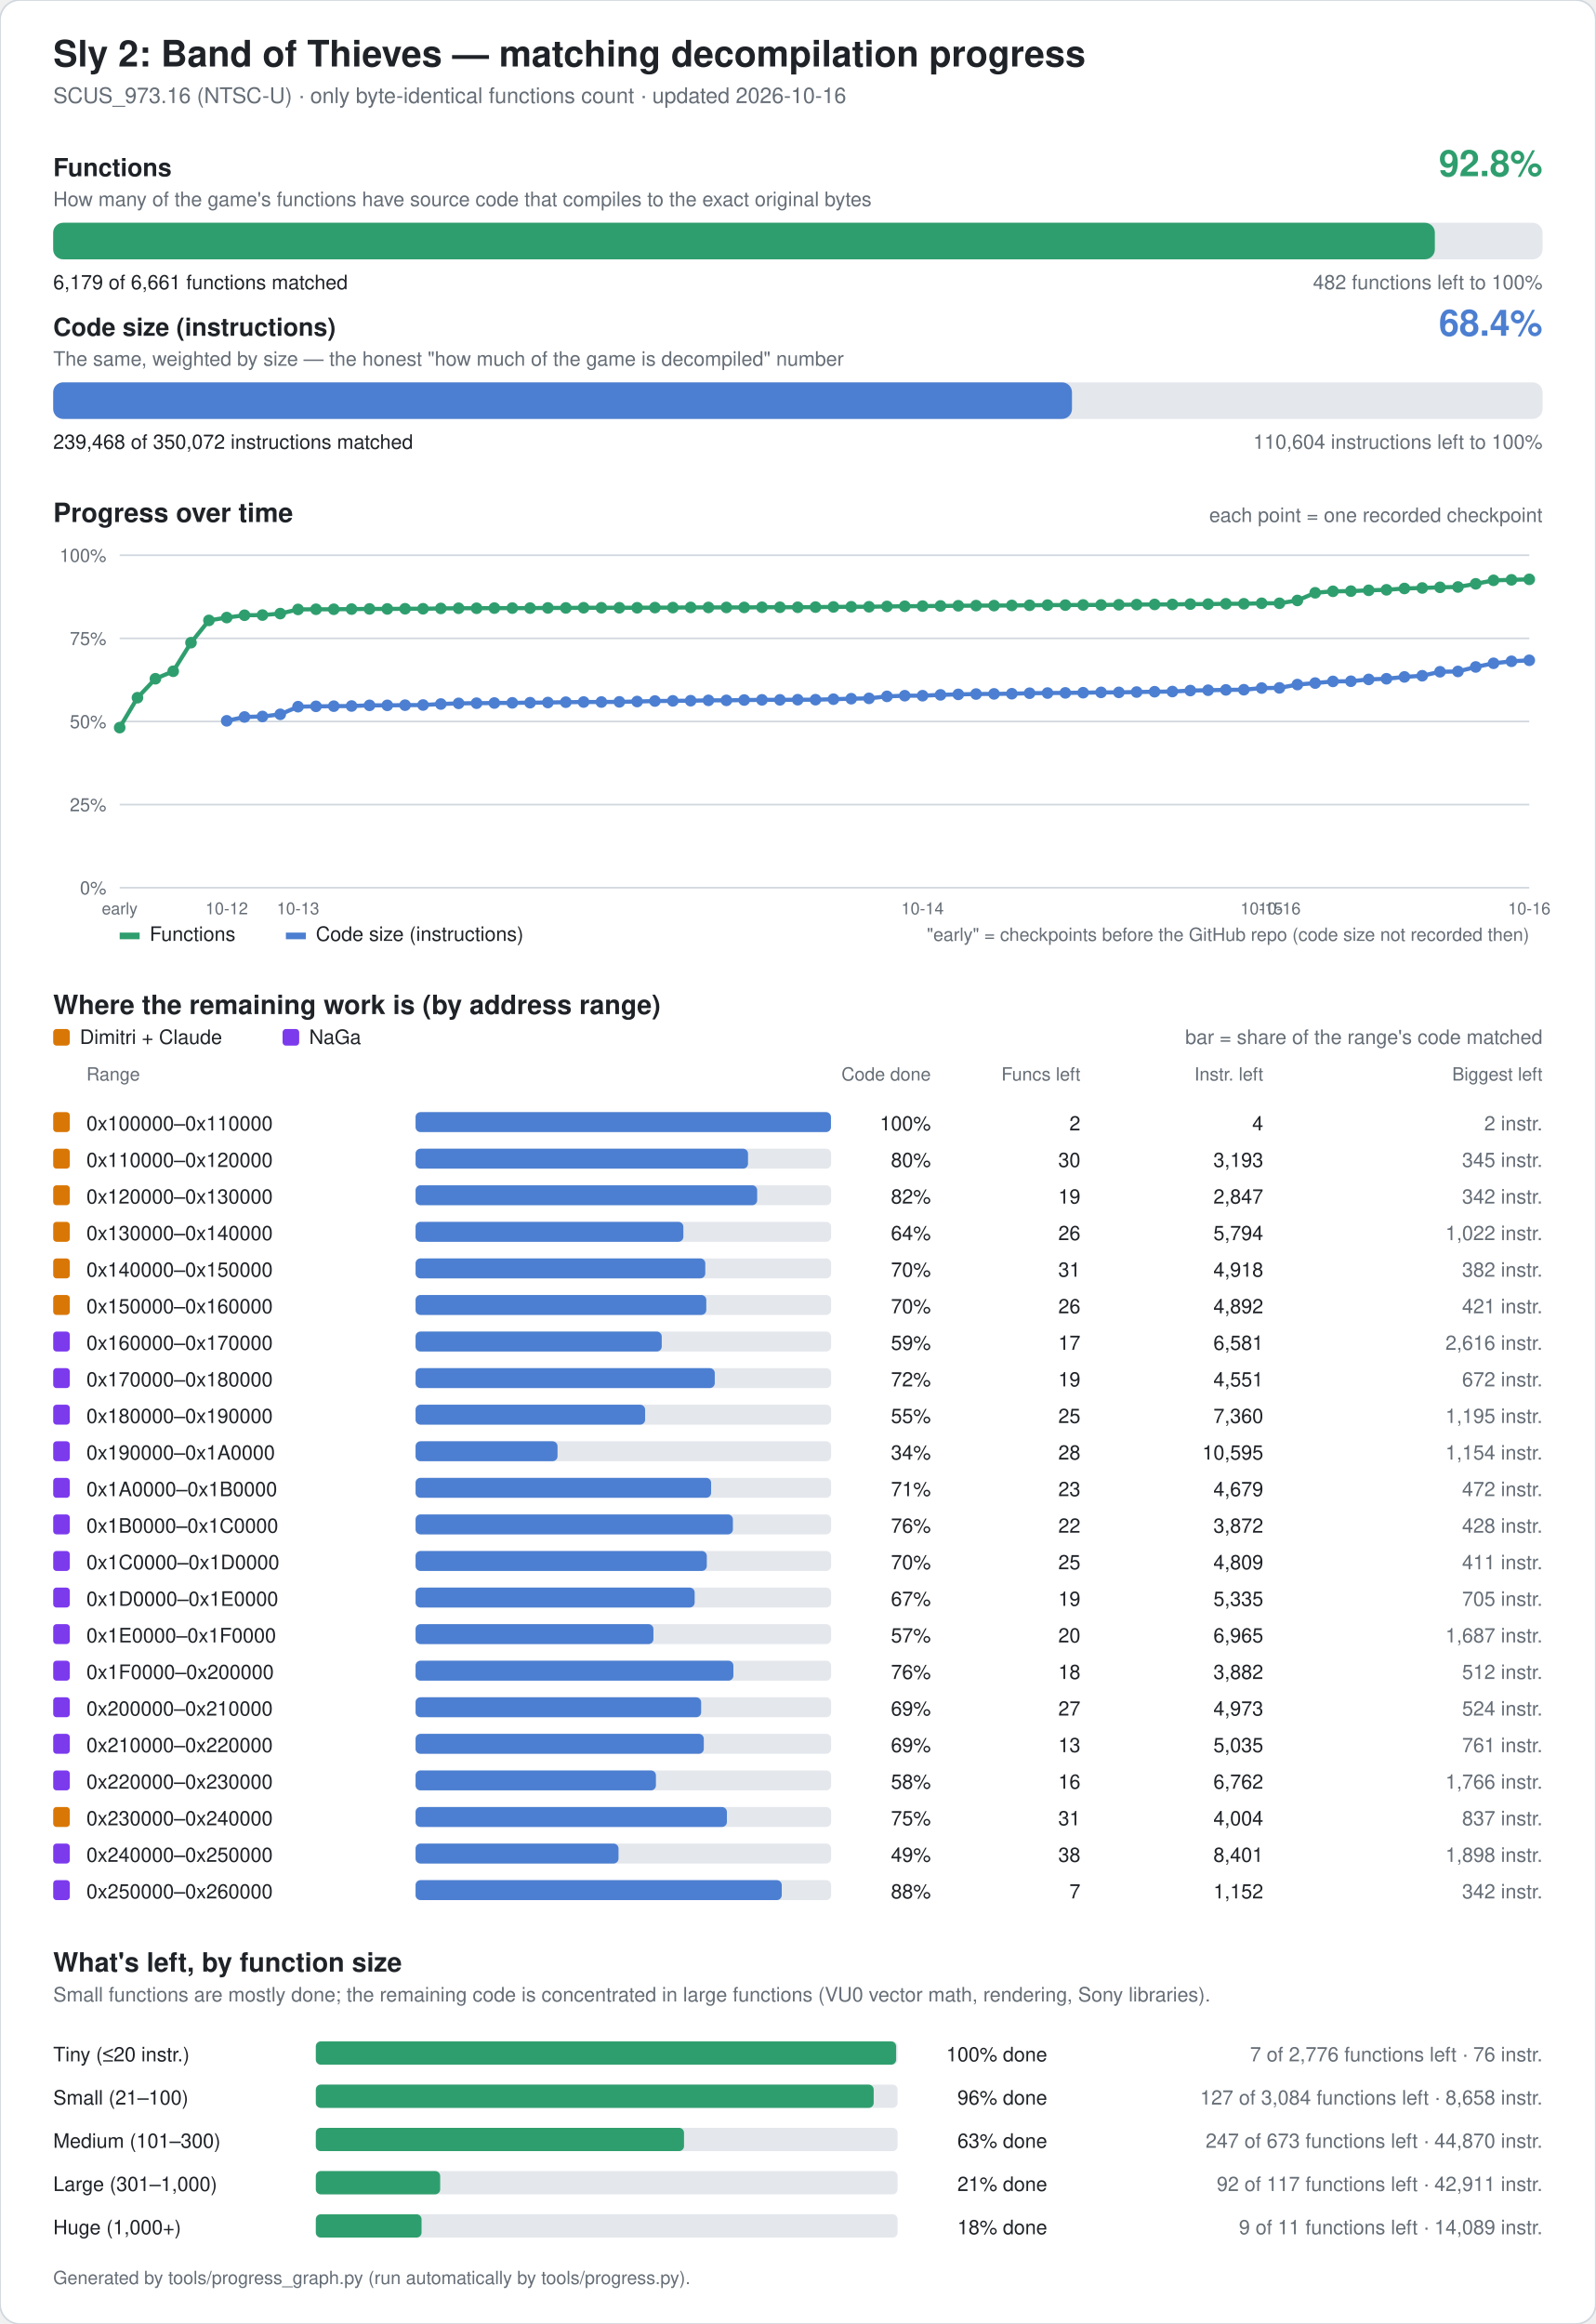
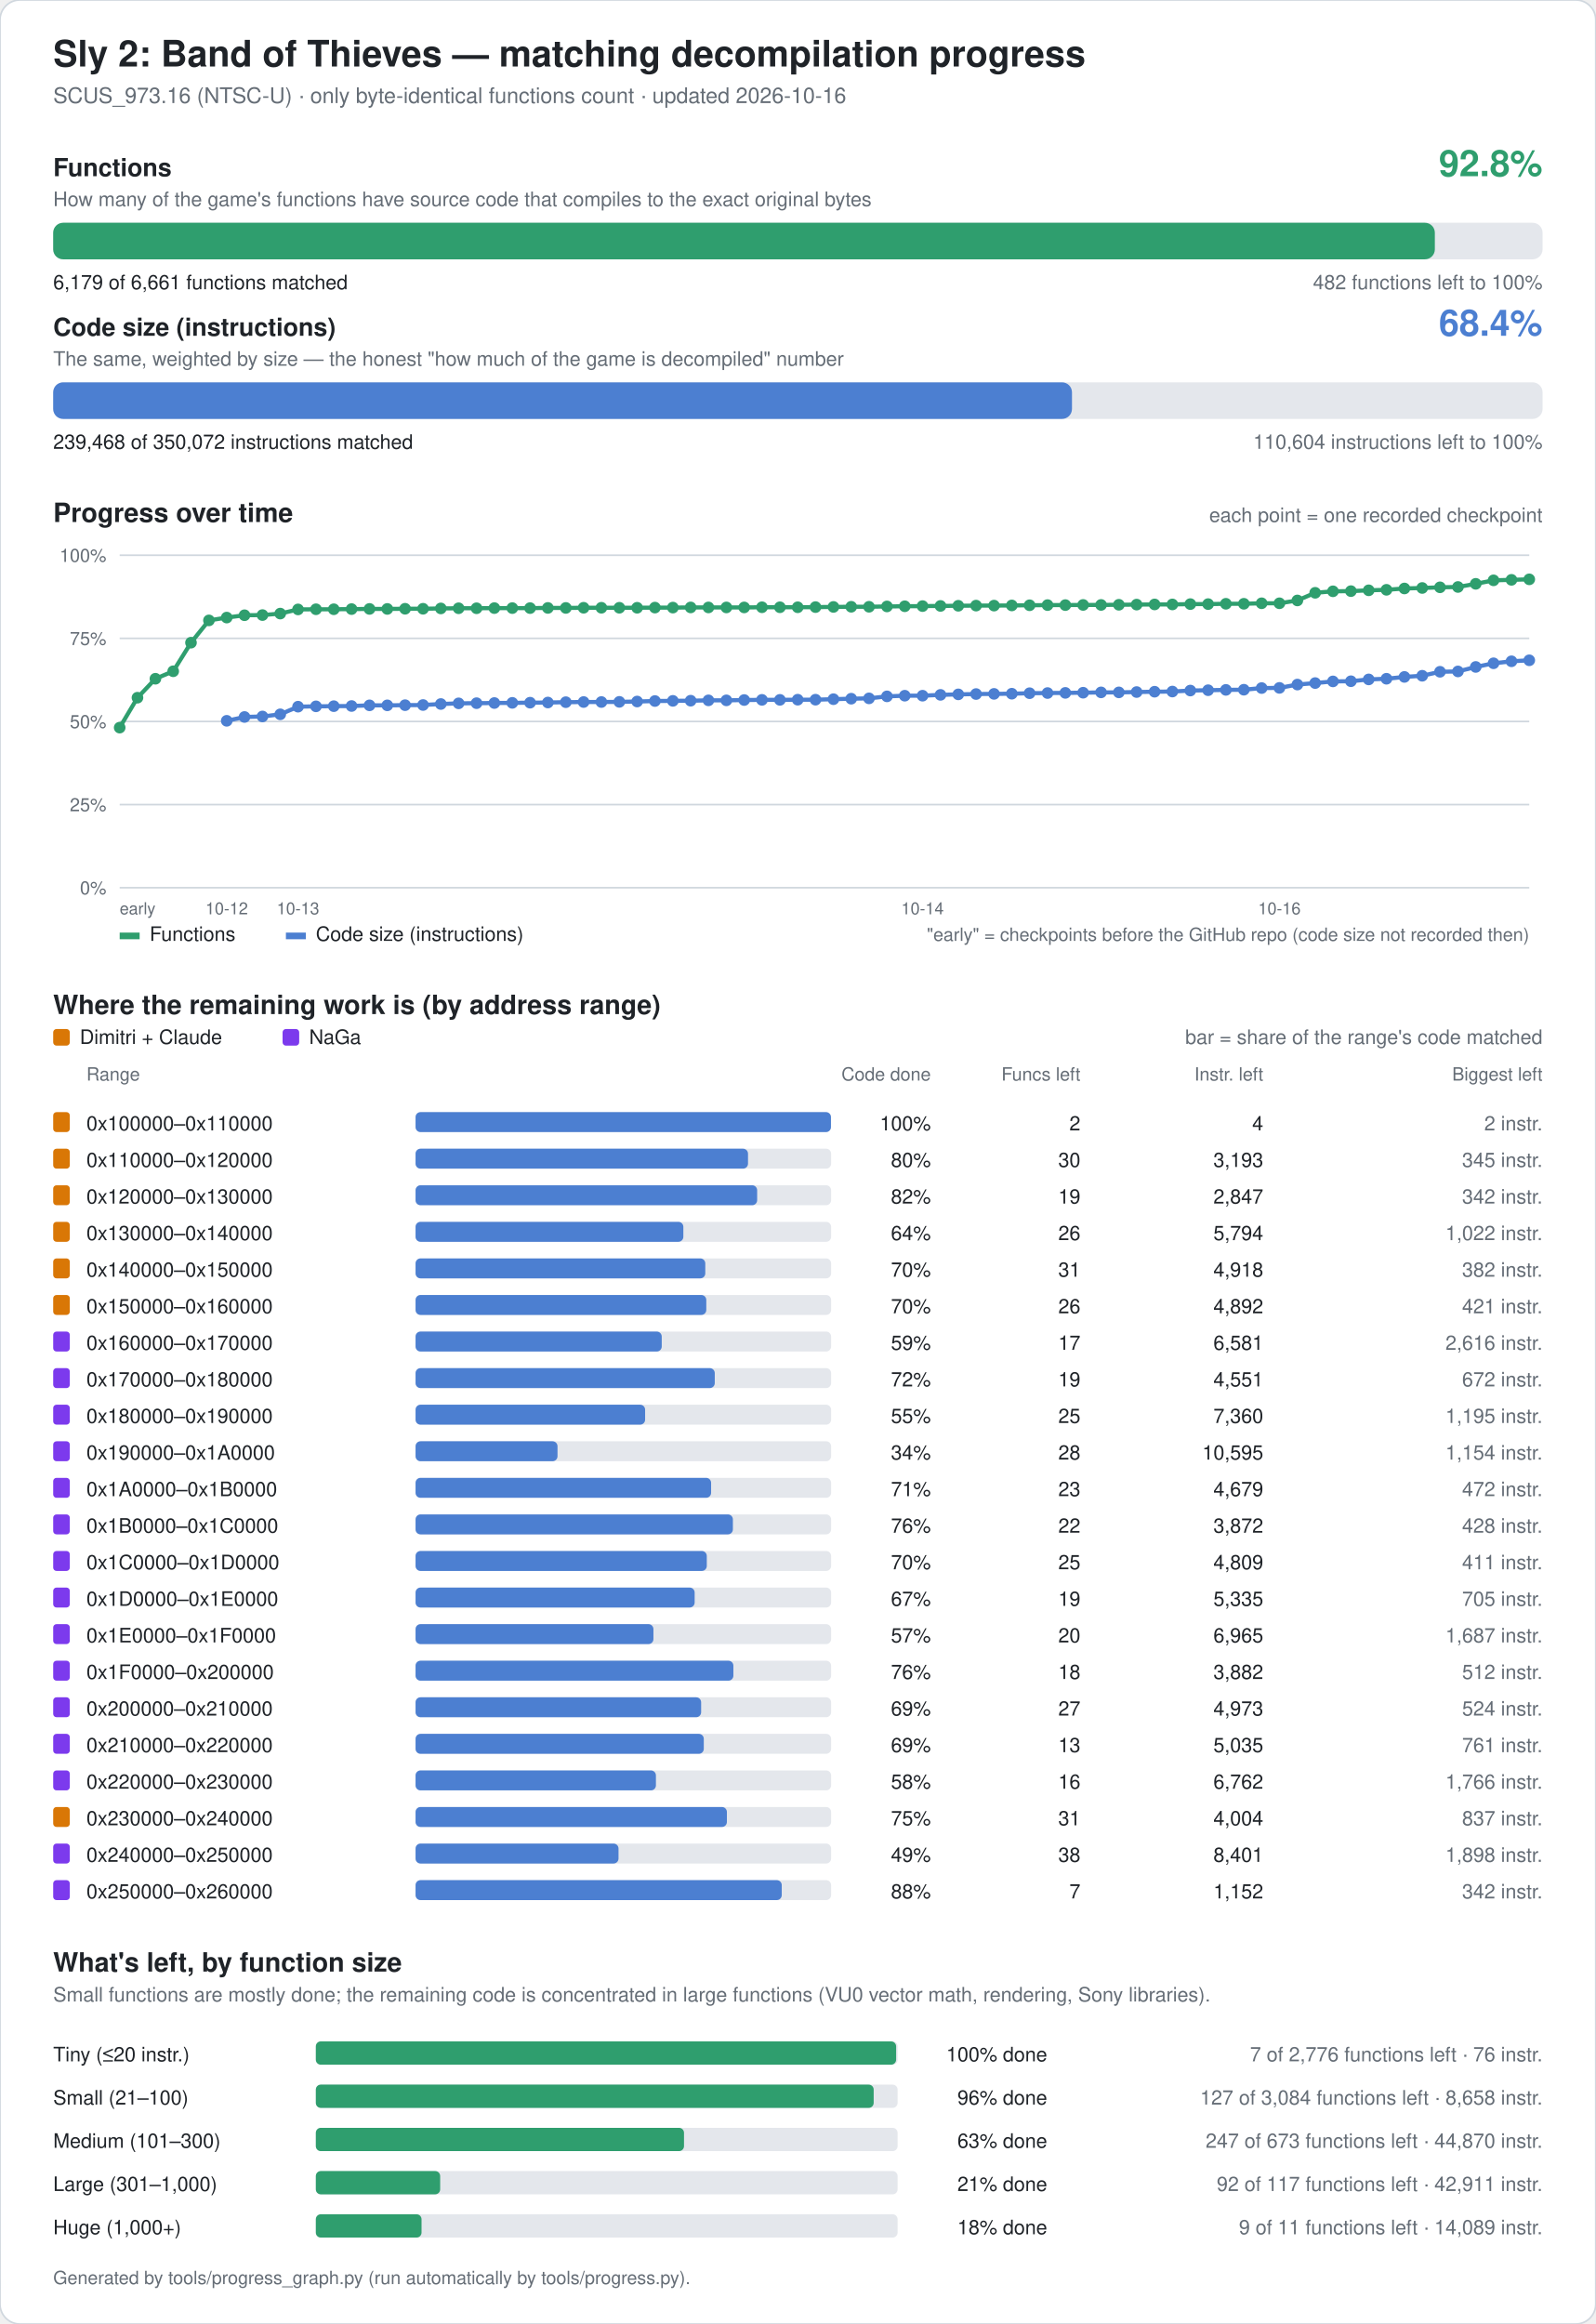
<svg xmlns="http://www.w3.org/2000/svg" width="960" height="1398" viewBox="0 0 960 1398" font-family="-apple-system,BlinkMacSystemFont,Segoe UI,Helvetica,Arial,sans-serif">
  <rect width="960" height="1398" rx="12" fill="#ffffff" stroke="#d0d7de" />
  <text x="32.0" y="40.0" font-size="22" fill="#1f2328" text-anchor="start" font-weight="bold">Sly 2: Band of Thieves — matching decompilation progress</text>
  <text x="32.0" y="62.0" font-size="13" fill="#656d76" text-anchor="start" font-weight="normal">SCUS_973.16 (NTSC-U) · only byte-identical functions count · updated 2026-10-16</text>
  <text x="32.0" y="106.0" font-size="15" fill="#1f2328" text-anchor="start" font-weight="bold">Functions</text>
  <text x="928.0" y="106.0" font-size="22" fill="#2f9e6e" text-anchor="end" font-weight="bold">92.8%</text>
  <text x="32.0" y="124.0" font-size="12" fill="#656d76" text-anchor="start" font-weight="normal">How many of the game's functions have source code that compiles to the exact original bytes</text>
  <rect x="32" y="134" width="896" height="22" rx="6" fill="#e4e7ec" />
  <rect x="32" y="134" width="831.2" height="22" rx="6" fill="#2f9e6e" />
  <text x="32.0" y="174.0" font-size="12" fill="#1f2328" text-anchor="start" font-weight="normal">6,179 of 6,661 functions matched</text>
  <text x="928.0" y="174.0" font-size="12" fill="#656d76" text-anchor="end" font-weight="normal">482 functions left to 100%</text>
  <text x="32.0" y="202.0" font-size="15" fill="#1f2328" text-anchor="start" font-weight="bold">Code size (instructions)</text>
  <text x="928.0" y="202.0" font-size="22" fill="#4c7fd1" text-anchor="end" font-weight="bold">68.4%</text>
  <text x="32.0" y="220.0" font-size="12" fill="#656d76" text-anchor="start" font-weight="normal">The same, weighted by size — the honest "how much of the game is decompiled" number</text>
  <rect x="32" y="230" width="896" height="22" rx="6" fill="#e4e7ec" />
  <rect x="32" y="230" width="612.9" height="22" rx="6" fill="#4c7fd1" />
  <text x="32.0" y="270.0" font-size="12" fill="#1f2328" text-anchor="start" font-weight="normal">239,468 of 350,072 instructions matched</text>
  <text x="928.0" y="270.0" font-size="12" fill="#656d76" text-anchor="end" font-weight="normal">110,604 instructions left to 100%</text>
  <text x="32.0" y="314.0" font-size="16" fill="#1f2328" text-anchor="start" font-weight="bold">Progress over time</text>
  <text x="928.0" y="314.0" font-size="12" fill="#656d76" text-anchor="end" font-weight="normal">each point = one recorded checkpoint</text>
  <line x1="72" y1="534.0" x2="920" y2="534.0" stroke="#d0d7de" stroke-width="1" />
  <text x="64.0" y="538.0" font-size="11" fill="#656d76" text-anchor="end" font-weight="normal">0%</text>
  <line x1="72" y1="484.0" x2="920" y2="484.0" stroke="#d0d7de" stroke-width="1" />
  <text x="64.0" y="488.0" font-size="11" fill="#656d76" text-anchor="end" font-weight="normal">25%</text>
  <line x1="72" y1="434.0" x2="920" y2="434.0" stroke="#d0d7de" stroke-width="1" />
  <text x="64.0" y="438.0" font-size="11" fill="#656d76" text-anchor="end" font-weight="normal">50%</text>
  <line x1="72" y1="384.0" x2="920" y2="384.0" stroke="#d0d7de" stroke-width="1" />
  <text x="64.0" y="388.0" font-size="11" fill="#656d76" text-anchor="end" font-weight="normal">75%</text>
  <line x1="72" y1="334.0" x2="920" y2="334.0" stroke="#d0d7de" stroke-width="1" />
  <text x="64.0" y="338.0" font-size="11" fill="#656d76" text-anchor="end" font-weight="normal">100%</text>
  <polyline fill="none" stroke="#2f9e6e" stroke-width="2.5" stroke-linejoin="round" points="72.0,437.7 82.7,419.7 93.5,408.3 104.2,403.8 114.9,386.6 125.7,373.2 136.4,371.5 147.1,370.1 157.9,370.0 168.6,369.1 179.3,366.6 190.1,366.5 200.8,366.5 211.5,366.4 222.3,366.3 233.0,366.3 243.7,366.2 254.5,366.2 265.2,366.0 275.9,365.9 286.7,365.9 297.4,365.8 308.2,365.8 318.9,365.8 329.6,365.7 340.4,365.7 351.1,365.6 361.8,365.6 372.6,365.6 383.3,365.6 394.0,365.5 404.8,365.5 415.5,365.4 426.2,365.4 437.0,365.4 447.7,365.4 458.4,365.3 469.2,365.3 479.9,365.3 490.6,365.2 501.4,365.1 512.1,365.0 522.8,365.0 533.6,364.8 544.3,364.7 555.0,364.6 565.8,364.5 576.5,364.4 587.2,364.3 598.0,364.3 608.7,364.2 619.4,364.1 630.2,364.0 640.9,364.0 651.6,363.9 662.4,363.9 673.1,363.8 683.8,363.7 694.6,363.6 705.3,363.6 716.1,363.4 726.8,363.4 737.5,363.2 748.3,363.2 759.0,362.9 769.7,362.9 780.5,361.2 791.2,356.6 801.9,355.7 812.7,355.6 823.4,355.1 834.1,354.8 844.9,354.0 855.6,353.7 866.3,353.3 877.1,353.1 887.8,351.2 898.5,349.1 909.3,348.8 920.0,348.5" />
  <circle cx="72.0" cy="437.7" r="3.5" fill="#2f9e6e" />
  <circle cx="82.7" cy="419.7" r="3.5" fill="#2f9e6e" />
  <circle cx="93.5" cy="408.3" r="3.5" fill="#2f9e6e" />
  <circle cx="104.2" cy="403.8" r="3.5" fill="#2f9e6e" />
  <circle cx="114.9" cy="386.6" r="3.5" fill="#2f9e6e" />
  <circle cx="125.7" cy="373.2" r="3.5" fill="#2f9e6e" />
  <circle cx="136.4" cy="371.5" r="3.5" fill="#2f9e6e" />
  <circle cx="147.1" cy="370.1" r="3.5" fill="#2f9e6e" />
  <circle cx="157.9" cy="370.0" r="3.5" fill="#2f9e6e" />
  <circle cx="168.6" cy="369.1" r="3.5" fill="#2f9e6e" />
  <circle cx="179.3" cy="366.6" r="3.5" fill="#2f9e6e" />
  <circle cx="190.1" cy="366.5" r="3.5" fill="#2f9e6e" />
  <circle cx="200.8" cy="366.5" r="3.5" fill="#2f9e6e" />
  <circle cx="211.5" cy="366.4" r="3.5" fill="#2f9e6e" />
  <circle cx="222.3" cy="366.3" r="3.5" fill="#2f9e6e" />
  <circle cx="233.0" cy="366.3" r="3.5" fill="#2f9e6e" />
  <circle cx="243.7" cy="366.2" r="3.5" fill="#2f9e6e" />
  <circle cx="254.5" cy="366.2" r="3.5" fill="#2f9e6e" />
  <circle cx="265.2" cy="366.0" r="3.5" fill="#2f9e6e" />
  <circle cx="275.9" cy="365.9" r="3.5" fill="#2f9e6e" />
  <circle cx="286.7" cy="365.9" r="3.5" fill="#2f9e6e" />
  <circle cx="297.4" cy="365.8" r="3.5" fill="#2f9e6e" />
  <circle cx="308.2" cy="365.8" r="3.5" fill="#2f9e6e" />
  <circle cx="318.9" cy="365.8" r="3.5" fill="#2f9e6e" />
  <circle cx="329.6" cy="365.7" r="3.5" fill="#2f9e6e" />
  <circle cx="340.4" cy="365.7" r="3.5" fill="#2f9e6e" />
  <circle cx="351.1" cy="365.6" r="3.5" fill="#2f9e6e" />
  <circle cx="361.8" cy="365.6" r="3.5" fill="#2f9e6e" />
  <circle cx="372.6" cy="365.6" r="3.5" fill="#2f9e6e" />
  <circle cx="383.3" cy="365.6" r="3.5" fill="#2f9e6e" />
  <circle cx="394.0" cy="365.5" r="3.5" fill="#2f9e6e" />
  <circle cx="404.8" cy="365.5" r="3.5" fill="#2f9e6e" />
  <circle cx="415.5" cy="365.4" r="3.5" fill="#2f9e6e" />
  <circle cx="426.2" cy="365.4" r="3.5" fill="#2f9e6e" />
  <circle cx="437.0" cy="365.4" r="3.5" fill="#2f9e6e" />
  <circle cx="447.7" cy="365.4" r="3.5" fill="#2f9e6e" />
  <circle cx="458.4" cy="365.3" r="3.5" fill="#2f9e6e" />
  <circle cx="469.2" cy="365.3" r="3.5" fill="#2f9e6e" />
  <circle cx="479.9" cy="365.3" r="3.5" fill="#2f9e6e" />
  <circle cx="490.6" cy="365.2" r="3.5" fill="#2f9e6e" />
  <circle cx="501.4" cy="365.1" r="3.5" fill="#2f9e6e" />
  <circle cx="512.1" cy="365.0" r="3.5" fill="#2f9e6e" />
  <circle cx="522.8" cy="365.0" r="3.5" fill="#2f9e6e" />
  <circle cx="533.6" cy="364.8" r="3.5" fill="#2f9e6e" />
  <circle cx="544.3" cy="364.7" r="3.5" fill="#2f9e6e" />
  <circle cx="555.0" cy="364.6" r="3.5" fill="#2f9e6e" />
  <circle cx="565.8" cy="364.5" r="3.5" fill="#2f9e6e" />
  <circle cx="576.5" cy="364.4" r="3.5" fill="#2f9e6e" />
  <circle cx="587.2" cy="364.3" r="3.5" fill="#2f9e6e" />
  <circle cx="598.0" cy="364.3" r="3.5" fill="#2f9e6e" />
  <circle cx="608.7" cy="364.2" r="3.5" fill="#2f9e6e" />
  <circle cx="619.4" cy="364.1" r="3.5" fill="#2f9e6e" />
  <circle cx="630.2" cy="364.0" r="3.5" fill="#2f9e6e" />
  <circle cx="640.9" cy="364.0" r="3.5" fill="#2f9e6e" />
  <circle cx="651.6" cy="363.9" r="3.5" fill="#2f9e6e" />
  <circle cx="662.4" cy="363.9" r="3.5" fill="#2f9e6e" />
  <circle cx="673.1" cy="363.8" r="3.5" fill="#2f9e6e" />
  <circle cx="683.8" cy="363.7" r="3.5" fill="#2f9e6e" />
  <circle cx="694.6" cy="363.6" r="3.5" fill="#2f9e6e" />
  <circle cx="705.3" cy="363.6" r="3.5" fill="#2f9e6e" />
  <circle cx="716.1" cy="363.4" r="3.5" fill="#2f9e6e" />
  <circle cx="726.8" cy="363.4" r="3.5" fill="#2f9e6e" />
  <circle cx="737.5" cy="363.2" r="3.5" fill="#2f9e6e" />
  <circle cx="748.3" cy="363.2" r="3.5" fill="#2f9e6e" />
  <circle cx="759.0" cy="362.9" r="3.5" fill="#2f9e6e" />
  <circle cx="769.7" cy="362.9" r="3.5" fill="#2f9e6e" />
  <circle cx="780.5" cy="361.2" r="3.5" fill="#2f9e6e" />
  <circle cx="791.2" cy="356.6" r="3.5" fill="#2f9e6e" />
  <circle cx="801.9" cy="355.7" r="3.5" fill="#2f9e6e" />
  <circle cx="812.7" cy="355.6" r="3.5" fill="#2f9e6e" />
  <circle cx="823.4" cy="355.1" r="3.5" fill="#2f9e6e" />
  <circle cx="834.1" cy="354.8" r="3.5" fill="#2f9e6e" />
  <circle cx="844.9" cy="354.0" r="3.5" fill="#2f9e6e" />
  <circle cx="855.6" cy="353.7" r="3.5" fill="#2f9e6e" />
  <circle cx="866.3" cy="353.3" r="3.5" fill="#2f9e6e" />
  <circle cx="877.1" cy="353.1" r="3.5" fill="#2f9e6e" />
  <circle cx="887.8" cy="351.2" r="3.5" fill="#2f9e6e" />
  <circle cx="898.5" cy="349.1" r="3.5" fill="#2f9e6e" />
  <circle cx="909.3" cy="348.8" r="3.5" fill="#2f9e6e" />
  <circle cx="920.0" cy="348.5" r="3.5" fill="#2f9e6e" />
  <polyline fill="none" stroke="#4c7fd1" stroke-width="2.5" stroke-linejoin="round" points="136.4,433.6 147.1,431.3 157.9,431.0 168.6,429.7 179.3,425.1 190.1,424.9 200.8,424.8 211.5,424.7 222.3,424.3 233.0,424.3 243.7,424.2 254.5,424.1 265.2,423.5 275.9,423.1 286.7,423.0 297.4,422.9 308.2,422.8 318.9,422.7 329.6,422.6 340.4,422.4 351.1,422.3 361.8,422.3 372.6,422.2 383.3,422.0 394.0,421.7 404.8,421.6 415.5,421.5 426.2,421.3 437.0,421.3 447.7,421.1 458.4,421.0 469.2,421.0 479.9,420.9 490.6,420.9 501.4,420.6 512.1,420.3 522.8,420.1 533.6,418.9 544.3,418.5 555.0,418.5 565.8,418.0 576.5,417.7 587.2,417.5 598.0,417.4 608.7,417.3 619.4,417.0 630.2,416.9 640.9,416.8 651.6,416.7 662.4,416.5 673.1,416.5 683.8,416.3 694.6,416.1 705.3,416.0 716.1,415.4 726.8,415.2 737.5,415.0 748.3,414.9 759.0,413.9 769.7,413.8 780.5,411.8 791.2,410.9 801.9,409.9 812.7,409.8 823.4,408.7 834.1,408.3 844.9,407.2 855.6,406.5 866.3,404.1 877.1,403.9 887.8,401.2 898.5,399.0 909.3,397.8 920.0,397.2" />
  <circle cx="136.4" cy="433.6" r="3.5" fill="#4c7fd1" />
  <circle cx="147.1" cy="431.3" r="3.5" fill="#4c7fd1" />
  <circle cx="157.9" cy="431.0" r="3.5" fill="#4c7fd1" />
  <circle cx="168.6" cy="429.7" r="3.5" fill="#4c7fd1" />
  <circle cx="179.3" cy="425.1" r="3.5" fill="#4c7fd1" />
  <circle cx="190.1" cy="424.9" r="3.5" fill="#4c7fd1" />
  <circle cx="200.8" cy="424.8" r="3.5" fill="#4c7fd1" />
  <circle cx="211.5" cy="424.7" r="3.5" fill="#4c7fd1" />
  <circle cx="222.3" cy="424.3" r="3.5" fill="#4c7fd1" />
  <circle cx="233.0" cy="424.3" r="3.5" fill="#4c7fd1" />
  <circle cx="243.7" cy="424.2" r="3.5" fill="#4c7fd1" />
  <circle cx="254.5" cy="424.1" r="3.5" fill="#4c7fd1" />
  <circle cx="265.2" cy="423.5" r="3.5" fill="#4c7fd1" />
  <circle cx="275.9" cy="423.1" r="3.5" fill="#4c7fd1" />
  <circle cx="286.7" cy="423.0" r="3.5" fill="#4c7fd1" />
  <circle cx="297.4" cy="422.9" r="3.5" fill="#4c7fd1" />
  <circle cx="308.2" cy="422.8" r="3.5" fill="#4c7fd1" />
  <circle cx="318.9" cy="422.7" r="3.5" fill="#4c7fd1" />
  <circle cx="329.6" cy="422.6" r="3.5" fill="#4c7fd1" />
  <circle cx="340.4" cy="422.4" r="3.5" fill="#4c7fd1" />
  <circle cx="351.1" cy="422.3" r="3.5" fill="#4c7fd1" />
  <circle cx="361.8" cy="422.3" r="3.5" fill="#4c7fd1" />
  <circle cx="372.6" cy="422.2" r="3.5" fill="#4c7fd1" />
  <circle cx="383.3" cy="422.0" r="3.5" fill="#4c7fd1" />
  <circle cx="394.0" cy="421.7" r="3.5" fill="#4c7fd1" />
  <circle cx="404.8" cy="421.6" r="3.5" fill="#4c7fd1" />
  <circle cx="415.5" cy="421.5" r="3.5" fill="#4c7fd1" />
  <circle cx="426.2" cy="421.3" r="3.5" fill="#4c7fd1" />
  <circle cx="437.0" cy="421.3" r="3.5" fill="#4c7fd1" />
  <circle cx="447.7" cy="421.1" r="3.5" fill="#4c7fd1" />
  <circle cx="458.4" cy="421.0" r="3.5" fill="#4c7fd1" />
  <circle cx="469.2" cy="421.0" r="3.5" fill="#4c7fd1" />
  <circle cx="479.9" cy="420.9" r="3.5" fill="#4c7fd1" />
  <circle cx="490.6" cy="420.9" r="3.5" fill="#4c7fd1" />
  <circle cx="501.4" cy="420.6" r="3.5" fill="#4c7fd1" />
  <circle cx="512.1" cy="420.3" r="3.5" fill="#4c7fd1" />
  <circle cx="522.8" cy="420.1" r="3.5" fill="#4c7fd1" />
  <circle cx="533.6" cy="418.9" r="3.5" fill="#4c7fd1" />
  <circle cx="544.3" cy="418.5" r="3.5" fill="#4c7fd1" />
  <circle cx="555.0" cy="418.5" r="3.5" fill="#4c7fd1" />
  <circle cx="565.8" cy="418.0" r="3.5" fill="#4c7fd1" />
  <circle cx="576.5" cy="417.7" r="3.5" fill="#4c7fd1" />
  <circle cx="587.2" cy="417.5" r="3.5" fill="#4c7fd1" />
  <circle cx="598.0" cy="417.4" r="3.5" fill="#4c7fd1" />
  <circle cx="608.7" cy="417.3" r="3.5" fill="#4c7fd1" />
  <circle cx="619.4" cy="417.0" r="3.5" fill="#4c7fd1" />
  <circle cx="630.2" cy="416.9" r="3.5" fill="#4c7fd1" />
  <circle cx="640.9" cy="416.8" r="3.5" fill="#4c7fd1" />
  <circle cx="651.6" cy="416.7" r="3.5" fill="#4c7fd1" />
  <circle cx="662.4" cy="416.5" r="3.5" fill="#4c7fd1" />
  <circle cx="673.1" cy="416.5" r="3.5" fill="#4c7fd1" />
  <circle cx="683.8" cy="416.3" r="3.5" fill="#4c7fd1" />
  <circle cx="694.6" cy="416.1" r="3.5" fill="#4c7fd1" />
  <circle cx="705.3" cy="416.0" r="3.5" fill="#4c7fd1" />
  <circle cx="716.1" cy="415.4" r="3.5" fill="#4c7fd1" />
  <circle cx="726.8" cy="415.2" r="3.5" fill="#4c7fd1" />
  <circle cx="737.5" cy="415.0" r="3.5" fill="#4c7fd1" />
  <circle cx="748.3" cy="414.9" r="3.5" fill="#4c7fd1" />
  <circle cx="759.0" cy="413.9" r="3.5" fill="#4c7fd1" />
  <circle cx="769.7" cy="413.8" r="3.5" fill="#4c7fd1" />
  <circle cx="780.5" cy="411.8" r="3.5" fill="#4c7fd1" />
  <circle cx="791.2" cy="410.9" r="3.5" fill="#4c7fd1" />
  <circle cx="801.9" cy="409.9" r="3.5" fill="#4c7fd1" />
  <circle cx="812.7" cy="409.8" r="3.5" fill="#4c7fd1" />
  <circle cx="823.4" cy="408.7" r="3.5" fill="#4c7fd1" />
  <circle cx="834.1" cy="408.3" r="3.5" fill="#4c7fd1" />
  <circle cx="844.9" cy="407.2" r="3.5" fill="#4c7fd1" />
  <circle cx="855.6" cy="406.5" r="3.5" fill="#4c7fd1" />
  <circle cx="866.3" cy="404.1" r="3.5" fill="#4c7fd1" />
  <circle cx="877.1" cy="403.9" r="3.5" fill="#4c7fd1" />
  <circle cx="887.8" cy="401.2" r="3.5" fill="#4c7fd1" />
  <circle cx="898.5" cy="399.0" r="3.5" fill="#4c7fd1" />
  <circle cx="909.3" cy="397.8" r="3.5" fill="#4c7fd1" />
  <circle cx="920.0" cy="397.2" r="3.5" fill="#4c7fd1" />
-   <text x="72.0" y="550.0" font-size="10" fill="#656d76" text-anchor="middle" font-weight="normal">early</text>
+   <text x="72.0" y="550.0" font-size="10" fill="#656d76" text-anchor="start" font-weight="normal">early</text>
  <text x="136.4" y="550.0" font-size="10" fill="#656d76" text-anchor="middle" font-weight="normal">10-12</text>
  <text x="179.3" y="550.0" font-size="10" fill="#656d76" text-anchor="middle" font-weight="normal">10-13</text>
  <text x="555.0" y="550.0" font-size="10" fill="#656d76" text-anchor="middle" font-weight="normal">10-14</text>
-   <text x="759.0" y="550.0" font-size="10" fill="#656d76" text-anchor="middle" font-weight="normal">10-15</text>
  <text x="769.7" y="550.0" font-size="10" fill="#656d76" text-anchor="middle" font-weight="normal">10-16</text>
-   <text x="920.0" y="550.0" font-size="10" fill="#656d76" text-anchor="middle" font-weight="normal">10-16</text>
  <rect x="72" y="561" width="12" height="4" fill="#2f9e6e" />
  <text x="90.0" y="566.0" font-size="12" fill="#1f2328" text-anchor="start" font-weight="normal">Functions</text>
  <rect x="172" y="561" width="12" height="4" fill="#4c7fd1" />
  <text x="190.0" y="566.0" font-size="12" fill="#1f2328" text-anchor="start" font-weight="normal">Code size (instructions)</text>
  <text x="920.0" y="566.0" font-size="11" fill="#656d76" text-anchor="end" font-weight="normal">"early" = checkpoints before the GitHub repo (code size not recorded then)</text>
  <text x="32.0" y="610.0" font-size="16" fill="#1f2328" text-anchor="start" font-weight="bold">Where the remaining work is (by address range)</text>
  <rect x="32" y="619" width="10" height="10" rx="2" fill="#d97706" />
  <text x="48.0" y="628.0" font-size="12" fill="#1f2328" text-anchor="start" font-weight="normal">Dimitri + Claude</text>
  <rect x="170" y="619" width="10" height="10" rx="2" fill="#7c3aed" />
  <text x="186.0" y="628.0" font-size="12" fill="#1f2328" text-anchor="start" font-weight="normal">NaGa</text>
  <text x="928.0" y="628.0" font-size="12" fill="#656d76" text-anchor="end" font-weight="normal">bar = share of the range's code matched</text>
  <text x="52.0" y="650.0" font-size="11" fill="#656d76" text-anchor="start" font-weight="normal">Range</text>
  <text x="560.0" y="650.0" font-size="11" fill="#656d76" text-anchor="end" font-weight="normal">Code done</text>
  <text x="650.0" y="650.0" font-size="11" fill="#656d76" text-anchor="end" font-weight="normal">Funcs left</text>
  <text x="760.0" y="650.0" font-size="11" fill="#656d76" text-anchor="end" font-weight="normal">Instr. left</text>
  <text x="928.0" y="650.0" font-size="11" fill="#656d76" text-anchor="end" font-weight="normal">Biggest left</text>
  <rect x="32" y="669" width="10" height="12" rx="2" fill="#d97706" />
  <text x="52.0" y="680.0" font-size="12" fill="#1f2328" text-anchor="start" font-weight="normal">0x100000–0x110000</text>
  <rect x="250" y="669" width="250" height="12" rx="3" fill="#e4e7ec" />
  <rect x="250" y="669" width="249.9" height="12" rx="3" fill="#4c7fd1" />
  <text x="560.0" y="680.0" font-size="12" fill="#1f2328" text-anchor="end" font-weight="normal">100%</text>
  <text x="650.0" y="680.0" font-size="12" fill="#1f2328" text-anchor="end" font-weight="normal">2</text>
  <text x="760.0" y="680.0" font-size="12" fill="#1f2328" text-anchor="end" font-weight="normal">4</text>
  <text x="928.0" y="680.0" font-size="12" fill="#656d76" text-anchor="end" font-weight="normal">2 instr.</text>
  <rect x="32" y="691" width="10" height="12" rx="2" fill="#d97706" />
  <text x="52.0" y="702.0" font-size="12" fill="#1f2328" text-anchor="start" font-weight="normal">0x110000–0x120000</text>
  <rect x="250" y="691" width="250" height="12" rx="3" fill="#e4e7ec" />
  <rect x="250" y="691" width="200.0" height="12" rx="3" fill="#4c7fd1" />
  <text x="560.0" y="702.0" font-size="12" fill="#1f2328" text-anchor="end" font-weight="normal">80%</text>
  <text x="650.0" y="702.0" font-size="12" fill="#1f2328" text-anchor="end" font-weight="normal">30</text>
  <text x="760.0" y="702.0" font-size="12" fill="#1f2328" text-anchor="end" font-weight="normal">3,193</text>
  <text x="928.0" y="702.0" font-size="12" fill="#656d76" text-anchor="end" font-weight="normal">345 instr.</text>
  <rect x="32" y="713" width="10" height="12" rx="2" fill="#d97706" />
  <text x="52.0" y="724.0" font-size="12" fill="#1f2328" text-anchor="start" font-weight="normal">0x120000–0x130000</text>
  <rect x="250" y="713" width="250" height="12" rx="3" fill="#e4e7ec" />
  <rect x="250" y="713" width="205.5" height="12" rx="3" fill="#4c7fd1" />
  <text x="560.0" y="724.0" font-size="12" fill="#1f2328" text-anchor="end" font-weight="normal">82%</text>
  <text x="650.0" y="724.0" font-size="12" fill="#1f2328" text-anchor="end" font-weight="normal">19</text>
  <text x="760.0" y="724.0" font-size="12" fill="#1f2328" text-anchor="end" font-weight="normal">2,847</text>
  <text x="928.0" y="724.0" font-size="12" fill="#656d76" text-anchor="end" font-weight="normal">342 instr.</text>
  <rect x="32" y="735" width="10" height="12" rx="2" fill="#d97706" />
  <text x="52.0" y="746.0" font-size="12" fill="#1f2328" text-anchor="start" font-weight="normal">0x130000–0x140000</text>
  <rect x="250" y="735" width="250" height="12" rx="3" fill="#e4e7ec" />
  <rect x="250" y="735" width="161.1" height="12" rx="3" fill="#4c7fd1" />
  <text x="560.0" y="746.0" font-size="12" fill="#1f2328" text-anchor="end" font-weight="normal">64%</text>
  <text x="650.0" y="746.0" font-size="12" fill="#1f2328" text-anchor="end" font-weight="normal">26</text>
  <text x="760.0" y="746.0" font-size="12" fill="#1f2328" text-anchor="end" font-weight="normal">5,794</text>
  <text x="928.0" y="746.0" font-size="12" fill="#656d76" text-anchor="end" font-weight="normal">1,022 instr.</text>
  <rect x="32" y="757" width="10" height="12" rx="2" fill="#d97706" />
  <text x="52.0" y="768.0" font-size="12" fill="#1f2328" text-anchor="start" font-weight="normal">0x140000–0x150000</text>
  <rect x="250" y="757" width="250" height="12" rx="3" fill="#e4e7ec" />
  <rect x="250" y="757" width="174.3" height="12" rx="3" fill="#4c7fd1" />
  <text x="560.0" y="768.0" font-size="12" fill="#1f2328" text-anchor="end" font-weight="normal">70%</text>
  <text x="650.0" y="768.0" font-size="12" fill="#1f2328" text-anchor="end" font-weight="normal">31</text>
  <text x="760.0" y="768.0" font-size="12" fill="#1f2328" text-anchor="end" font-weight="normal">4,918</text>
  <text x="928.0" y="768.0" font-size="12" fill="#656d76" text-anchor="end" font-weight="normal">382 instr.</text>
  <rect x="32" y="779" width="10" height="12" rx="2" fill="#d97706" />
  <text x="52.0" y="790.0" font-size="12" fill="#1f2328" text-anchor="start" font-weight="normal">0x150000–0x160000</text>
  <rect x="250" y="779" width="250" height="12" rx="3" fill="#e4e7ec" />
  <rect x="250" y="779" width="174.9" height="12" rx="3" fill="#4c7fd1" />
  <text x="560.0" y="790.0" font-size="12" fill="#1f2328" text-anchor="end" font-weight="normal">70%</text>
  <text x="650.0" y="790.0" font-size="12" fill="#1f2328" text-anchor="end" font-weight="normal">26</text>
  <text x="760.0" y="790.0" font-size="12" fill="#1f2328" text-anchor="end" font-weight="normal">4,892</text>
  <text x="928.0" y="790.0" font-size="12" fill="#656d76" text-anchor="end" font-weight="normal">421 instr.</text>
  <rect x="32" y="801" width="10" height="12" rx="2" fill="#7c3aed" />
  <text x="52.0" y="812.0" font-size="12" fill="#1f2328" text-anchor="start" font-weight="normal">0x160000–0x170000</text>
  <rect x="250" y="801" width="250" height="12" rx="3" fill="#e4e7ec" />
  <rect x="250" y="801" width="148.1" height="12" rx="3" fill="#4c7fd1" />
  <text x="560.0" y="812.0" font-size="12" fill="#1f2328" text-anchor="end" font-weight="normal">59%</text>
  <text x="650.0" y="812.0" font-size="12" fill="#1f2328" text-anchor="end" font-weight="normal">17</text>
  <text x="760.0" y="812.0" font-size="12" fill="#1f2328" text-anchor="end" font-weight="normal">6,581</text>
  <text x="928.0" y="812.0" font-size="12" fill="#656d76" text-anchor="end" font-weight="normal">2,616 instr.</text>
  <rect x="32" y="823" width="10" height="12" rx="2" fill="#7c3aed" />
  <text x="52.0" y="834.0" font-size="12" fill="#1f2328" text-anchor="start" font-weight="normal">0x170000–0x180000</text>
  <rect x="250" y="823" width="250" height="12" rx="3" fill="#e4e7ec" />
  <rect x="250" y="823" width="180.0" height="12" rx="3" fill="#4c7fd1" />
  <text x="560.0" y="834.0" font-size="12" fill="#1f2328" text-anchor="end" font-weight="normal">72%</text>
  <text x="650.0" y="834.0" font-size="12" fill="#1f2328" text-anchor="end" font-weight="normal">19</text>
  <text x="760.0" y="834.0" font-size="12" fill="#1f2328" text-anchor="end" font-weight="normal">4,551</text>
  <text x="928.0" y="834.0" font-size="12" fill="#656d76" text-anchor="end" font-weight="normal">672 instr.</text>
  <rect x="32" y="845" width="10" height="12" rx="2" fill="#7c3aed" />
  <text x="52.0" y="856.0" font-size="12" fill="#1f2328" text-anchor="start" font-weight="normal">0x180000–0x190000</text>
  <rect x="250" y="845" width="250" height="12" rx="3" fill="#e4e7ec" />
  <rect x="250" y="845" width="138.1" height="12" rx="3" fill="#4c7fd1" />
  <text x="560.0" y="856.0" font-size="12" fill="#1f2328" text-anchor="end" font-weight="normal">55%</text>
  <text x="650.0" y="856.0" font-size="12" fill="#1f2328" text-anchor="end" font-weight="normal">25</text>
  <text x="760.0" y="856.0" font-size="12" fill="#1f2328" text-anchor="end" font-weight="normal">7,360</text>
  <text x="928.0" y="856.0" font-size="12" fill="#656d76" text-anchor="end" font-weight="normal">1,195 instr.</text>
  <rect x="32" y="867" width="10" height="12" rx="2" fill="#7c3aed" />
  <text x="52.0" y="878.0" font-size="12" fill="#1f2328" text-anchor="start" font-weight="normal">0x190000–0x1A0000</text>
  <rect x="250" y="867" width="250" height="12" rx="3" fill="#e4e7ec" />
  <rect x="250" y="867" width="85.4" height="12" rx="3" fill="#4c7fd1" />
  <text x="560.0" y="878.0" font-size="12" fill="#1f2328" text-anchor="end" font-weight="normal">34%</text>
  <text x="650.0" y="878.0" font-size="12" fill="#1f2328" text-anchor="end" font-weight="normal">28</text>
  <text x="760.0" y="878.0" font-size="12" fill="#1f2328" text-anchor="end" font-weight="normal">10,595</text>
  <text x="928.0" y="878.0" font-size="12" fill="#656d76" text-anchor="end" font-weight="normal">1,154 instr.</text>
  <rect x="32" y="889" width="10" height="12" rx="2" fill="#7c3aed" />
  <text x="52.0" y="900.0" font-size="12" fill="#1f2328" text-anchor="start" font-weight="normal">0x1A0000–0x1B0000</text>
  <rect x="250" y="889" width="250" height="12" rx="3" fill="#e4e7ec" />
  <rect x="250" y="889" width="177.8" height="12" rx="3" fill="#4c7fd1" />
  <text x="560.0" y="900.0" font-size="12" fill="#1f2328" text-anchor="end" font-weight="normal">71%</text>
  <text x="650.0" y="900.0" font-size="12" fill="#1f2328" text-anchor="end" font-weight="normal">23</text>
  <text x="760.0" y="900.0" font-size="12" fill="#1f2328" text-anchor="end" font-weight="normal">4,679</text>
  <text x="928.0" y="900.0" font-size="12" fill="#656d76" text-anchor="end" font-weight="normal">472 instr.</text>
  <rect x="32" y="911" width="10" height="12" rx="2" fill="#7c3aed" />
  <text x="52.0" y="922.0" font-size="12" fill="#1f2328" text-anchor="start" font-weight="normal">0x1B0000–0x1C0000</text>
  <rect x="250" y="911" width="250" height="12" rx="3" fill="#e4e7ec" />
  <rect x="250" y="911" width="190.9" height="12" rx="3" fill="#4c7fd1" />
  <text x="560.0" y="922.0" font-size="12" fill="#1f2328" text-anchor="end" font-weight="normal">76%</text>
  <text x="650.0" y="922.0" font-size="12" fill="#1f2328" text-anchor="end" font-weight="normal">22</text>
  <text x="760.0" y="922.0" font-size="12" fill="#1f2328" text-anchor="end" font-weight="normal">3,872</text>
  <text x="928.0" y="922.0" font-size="12" fill="#656d76" text-anchor="end" font-weight="normal">428 instr.</text>
  <rect x="32" y="933" width="10" height="12" rx="2" fill="#7c3aed" />
  <text x="52.0" y="944.0" font-size="12" fill="#1f2328" text-anchor="start" font-weight="normal">0x1C0000–0x1D0000</text>
  <rect x="250" y="933" width="250" height="12" rx="3" fill="#e4e7ec" />
  <rect x="250" y="933" width="175.2" height="12" rx="3" fill="#4c7fd1" />
  <text x="560.0" y="944.0" font-size="12" fill="#1f2328" text-anchor="end" font-weight="normal">70%</text>
  <text x="650.0" y="944.0" font-size="12" fill="#1f2328" text-anchor="end" font-weight="normal">25</text>
  <text x="760.0" y="944.0" font-size="12" fill="#1f2328" text-anchor="end" font-weight="normal">4,809</text>
  <text x="928.0" y="944.0" font-size="12" fill="#656d76" text-anchor="end" font-weight="normal">411 instr.</text>
  <rect x="32" y="955" width="10" height="12" rx="2" fill="#7c3aed" />
  <text x="52.0" y="966.0" font-size="12" fill="#1f2328" text-anchor="start" font-weight="normal">0x1D0000–0x1E0000</text>
  <rect x="250" y="955" width="250" height="12" rx="3" fill="#e4e7ec" />
  <rect x="250" y="955" width="167.9" height="12" rx="3" fill="#4c7fd1" />
  <text x="560.0" y="966.0" font-size="12" fill="#1f2328" text-anchor="end" font-weight="normal">67%</text>
  <text x="650.0" y="966.0" font-size="12" fill="#1f2328" text-anchor="end" font-weight="normal">19</text>
  <text x="760.0" y="966.0" font-size="12" fill="#1f2328" text-anchor="end" font-weight="normal">5,335</text>
  <text x="928.0" y="966.0" font-size="12" fill="#656d76" text-anchor="end" font-weight="normal">705 instr.</text>
  <rect x="32" y="977" width="10" height="12" rx="2" fill="#7c3aed" />
  <text x="52.0" y="988.0" font-size="12" fill="#1f2328" text-anchor="start" font-weight="normal">0x1E0000–0x1F0000</text>
  <rect x="250" y="977" width="250" height="12" rx="3" fill="#e4e7ec" />
  <rect x="250" y="977" width="143.1" height="12" rx="3" fill="#4c7fd1" />
  <text x="560.0" y="988.0" font-size="12" fill="#1f2328" text-anchor="end" font-weight="normal">57%</text>
  <text x="650.0" y="988.0" font-size="12" fill="#1f2328" text-anchor="end" font-weight="normal">20</text>
  <text x="760.0" y="988.0" font-size="12" fill="#1f2328" text-anchor="end" font-weight="normal">6,965</text>
  <text x="928.0" y="988.0" font-size="12" fill="#656d76" text-anchor="end" font-weight="normal">1,687 instr.</text>
  <rect x="32" y="999" width="10" height="12" rx="2" fill="#7c3aed" />
  <text x="52.0" y="1010.0" font-size="12" fill="#1f2328" text-anchor="start" font-weight="normal">0x1F0000–0x200000</text>
  <rect x="250" y="999" width="250" height="12" rx="3" fill="#e4e7ec" />
  <rect x="250" y="999" width="191.2" height="12" rx="3" fill="#4c7fd1" />
  <text x="560.0" y="1010.0" font-size="12" fill="#1f2328" text-anchor="end" font-weight="normal">76%</text>
  <text x="650.0" y="1010.0" font-size="12" fill="#1f2328" text-anchor="end" font-weight="normal">18</text>
  <text x="760.0" y="1010.0" font-size="12" fill="#1f2328" text-anchor="end" font-weight="normal">3,882</text>
  <text x="928.0" y="1010.0" font-size="12" fill="#656d76" text-anchor="end" font-weight="normal">512 instr.</text>
  <rect x="32" y="1021" width="10" height="12" rx="2" fill="#7c3aed" />
  <text x="52.0" y="1032.0" font-size="12" fill="#1f2328" text-anchor="start" font-weight="normal">0x200000–0x210000</text>
  <rect x="250" y="1021" width="250" height="12" rx="3" fill="#e4e7ec" />
  <rect x="250" y="1021" width="171.8" height="12" rx="3" fill="#4c7fd1" />
  <text x="560.0" y="1032.0" font-size="12" fill="#1f2328" text-anchor="end" font-weight="normal">69%</text>
  <text x="650.0" y="1032.0" font-size="12" fill="#1f2328" text-anchor="end" font-weight="normal">27</text>
  <text x="760.0" y="1032.0" font-size="12" fill="#1f2328" text-anchor="end" font-weight="normal">4,973</text>
  <text x="928.0" y="1032.0" font-size="12" fill="#656d76" text-anchor="end" font-weight="normal">524 instr.</text>
  <rect x="32" y="1043" width="10" height="12" rx="2" fill="#7c3aed" />
  <text x="52.0" y="1054.0" font-size="12" fill="#1f2328" text-anchor="start" font-weight="normal">0x210000–0x220000</text>
  <rect x="250" y="1043" width="250" height="12" rx="3" fill="#e4e7ec" />
  <rect x="250" y="1043" width="173.4" height="12" rx="3" fill="#4c7fd1" />
  <text x="560.0" y="1054.0" font-size="12" fill="#1f2328" text-anchor="end" font-weight="normal">69%</text>
  <text x="650.0" y="1054.0" font-size="12" fill="#1f2328" text-anchor="end" font-weight="normal">13</text>
  <text x="760.0" y="1054.0" font-size="12" fill="#1f2328" text-anchor="end" font-weight="normal">5,035</text>
  <text x="928.0" y="1054.0" font-size="12" fill="#656d76" text-anchor="end" font-weight="normal">761 instr.</text>
  <rect x="32" y="1065" width="10" height="12" rx="2" fill="#7c3aed" />
  <text x="52.0" y="1076.0" font-size="12" fill="#1f2328" text-anchor="start" font-weight="normal">0x220000–0x230000</text>
  <rect x="250" y="1065" width="250" height="12" rx="3" fill="#e4e7ec" />
  <rect x="250" y="1065" width="144.6" height="12" rx="3" fill="#4c7fd1" />
  <text x="560.0" y="1076.0" font-size="12" fill="#1f2328" text-anchor="end" font-weight="normal">58%</text>
  <text x="650.0" y="1076.0" font-size="12" fill="#1f2328" text-anchor="end" font-weight="normal">16</text>
  <text x="760.0" y="1076.0" font-size="12" fill="#1f2328" text-anchor="end" font-weight="normal">6,762</text>
  <text x="928.0" y="1076.0" font-size="12" fill="#656d76" text-anchor="end" font-weight="normal">1,766 instr.</text>
  <rect x="32" y="1087" width="10" height="12" rx="2" fill="#d97706" />
  <text x="52.0" y="1098.0" font-size="12" fill="#1f2328" text-anchor="start" font-weight="normal">0x230000–0x240000</text>
  <rect x="250" y="1087" width="250" height="12" rx="3" fill="#e4e7ec" />
  <rect x="250" y="1087" width="187.3" height="12" rx="3" fill="#4c7fd1" />
  <text x="560.0" y="1098.0" font-size="12" fill="#1f2328" text-anchor="end" font-weight="normal">75%</text>
  <text x="650.0" y="1098.0" font-size="12" fill="#1f2328" text-anchor="end" font-weight="normal">31</text>
  <text x="760.0" y="1098.0" font-size="12" fill="#1f2328" text-anchor="end" font-weight="normal">4,004</text>
  <text x="928.0" y="1098.0" font-size="12" fill="#656d76" text-anchor="end" font-weight="normal">837 instr.</text>
  <rect x="32" y="1109" width="10" height="12" rx="2" fill="#7c3aed" />
  <text x="52.0" y="1120.0" font-size="12" fill="#1f2328" text-anchor="start" font-weight="normal">0x240000–0x250000</text>
  <rect x="250" y="1109" width="250" height="12" rx="3" fill="#e4e7ec" />
  <rect x="250" y="1109" width="122.1" height="12" rx="3" fill="#4c7fd1" />
  <text x="560.0" y="1120.0" font-size="12" fill="#1f2328" text-anchor="end" font-weight="normal">49%</text>
  <text x="650.0" y="1120.0" font-size="12" fill="#1f2328" text-anchor="end" font-weight="normal">38</text>
  <text x="760.0" y="1120.0" font-size="12" fill="#1f2328" text-anchor="end" font-weight="normal">8,401</text>
  <text x="928.0" y="1120.0" font-size="12" fill="#656d76" text-anchor="end" font-weight="normal">1,898 instr.</text>
  <rect x="32" y="1131" width="10" height="12" rx="2" fill="#7c3aed" />
  <text x="52.0" y="1142.0" font-size="12" fill="#1f2328" text-anchor="start" font-weight="normal">0x250000–0x260000</text>
  <rect x="250" y="1131" width="250" height="12" rx="3" fill="#e4e7ec" />
  <rect x="250" y="1131" width="220.3" height="12" rx="3" fill="#4c7fd1" />
  <text x="560.0" y="1142.0" font-size="12" fill="#1f2328" text-anchor="end" font-weight="normal">88%</text>
  <text x="650.0" y="1142.0" font-size="12" fill="#1f2328" text-anchor="end" font-weight="normal">7</text>
  <text x="760.0" y="1142.0" font-size="12" fill="#1f2328" text-anchor="end" font-weight="normal">1,152</text>
  <text x="928.0" y="1142.0" font-size="12" fill="#656d76" text-anchor="end" font-weight="normal">342 instr.</text>
  <text x="32.0" y="1186.0" font-size="16" fill="#1f2328" text-anchor="start" font-weight="bold">What's left, by function size</text>
  <text x="32.0" y="1204.0" font-size="12" fill="#656d76" text-anchor="start" font-weight="normal">Small functions are mostly done; the remaining code is concentrated in large functions (VU0 vector math, rendering, Sony libraries).</text>
  <text x="32.0" y="1240.0" font-size="12" fill="#1f2328" text-anchor="start" font-weight="normal">Tiny (≤20 instr.)</text>
  <rect x="190" y="1228" width="350" height="14" rx="3" fill="#e4e7ec" />
  <rect x="190" y="1228" width="349.1" height="14" rx="3" fill="#2f9e6e" />
  <text x="630.0" y="1240.0" font-size="12" fill="#1f2328" text-anchor="end" font-weight="normal">100% done</text>
  <text x="928.0" y="1240.0" font-size="12" fill="#656d76" text-anchor="end" font-weight="normal">7 of 2,776 functions left · 76 instr.</text>
  <text x="32.0" y="1266.0" font-size="12" fill="#1f2328" text-anchor="start" font-weight="normal">Small (21–100)</text>
  <rect x="190" y="1254" width="350" height="14" rx="3" fill="#e4e7ec" />
  <rect x="190" y="1254" width="335.6" height="14" rx="3" fill="#2f9e6e" />
  <text x="630.0" y="1266.0" font-size="12" fill="#1f2328" text-anchor="end" font-weight="normal">96% done</text>
  <text x="928.0" y="1266.0" font-size="12" fill="#656d76" text-anchor="end" font-weight="normal">127 of 3,084 functions left · 8,658 instr.</text>
  <text x="32.0" y="1292.0" font-size="12" fill="#1f2328" text-anchor="start" font-weight="normal">Medium (101–300)</text>
  <rect x="190" y="1280" width="350" height="14" rx="3" fill="#e4e7ec" />
  <rect x="190" y="1280" width="221.5" height="14" rx="3" fill="#2f9e6e" />
  <text x="630.0" y="1292.0" font-size="12" fill="#1f2328" text-anchor="end" font-weight="normal">63% done</text>
  <text x="928.0" y="1292.0" font-size="12" fill="#656d76" text-anchor="end" font-weight="normal">247 of 673 functions left · 44,870 instr.</text>
  <text x="32.0" y="1318.0" font-size="12" fill="#1f2328" text-anchor="start" font-weight="normal">Large (301–1,000)</text>
  <rect x="190" y="1306" width="350" height="14" rx="3" fill="#e4e7ec" />
  <rect x="190" y="1306" width="74.8" height="14" rx="3" fill="#2f9e6e" />
  <text x="630.0" y="1318.0" font-size="12" fill="#1f2328" text-anchor="end" font-weight="normal">21% done</text>
  <text x="928.0" y="1318.0" font-size="12" fill="#656d76" text-anchor="end" font-weight="normal">92 of 117 functions left · 42,911 instr.</text>
  <text x="32.0" y="1344.0" font-size="12" fill="#1f2328" text-anchor="start" font-weight="normal">Huge (1,000+)</text>
  <rect x="190" y="1332" width="350" height="14" rx="3" fill="#e4e7ec" />
  <rect x="190" y="1332" width="63.6" height="14" rx="3" fill="#2f9e6e" />
  <text x="630.0" y="1344.0" font-size="12" fill="#1f2328" text-anchor="end" font-weight="normal">18% done</text>
  <text x="928.0" y="1344.0" font-size="12" fill="#656d76" text-anchor="end" font-weight="normal">9 of 11 functions left · 14,089 instr.</text>
  <text x="32.0" y="1374.0" font-size="11" fill="#656d76" text-anchor="start" font-weight="normal">Generated by tools/progress_graph.py (run automatically by tools/progress.py).</text>
</svg>
